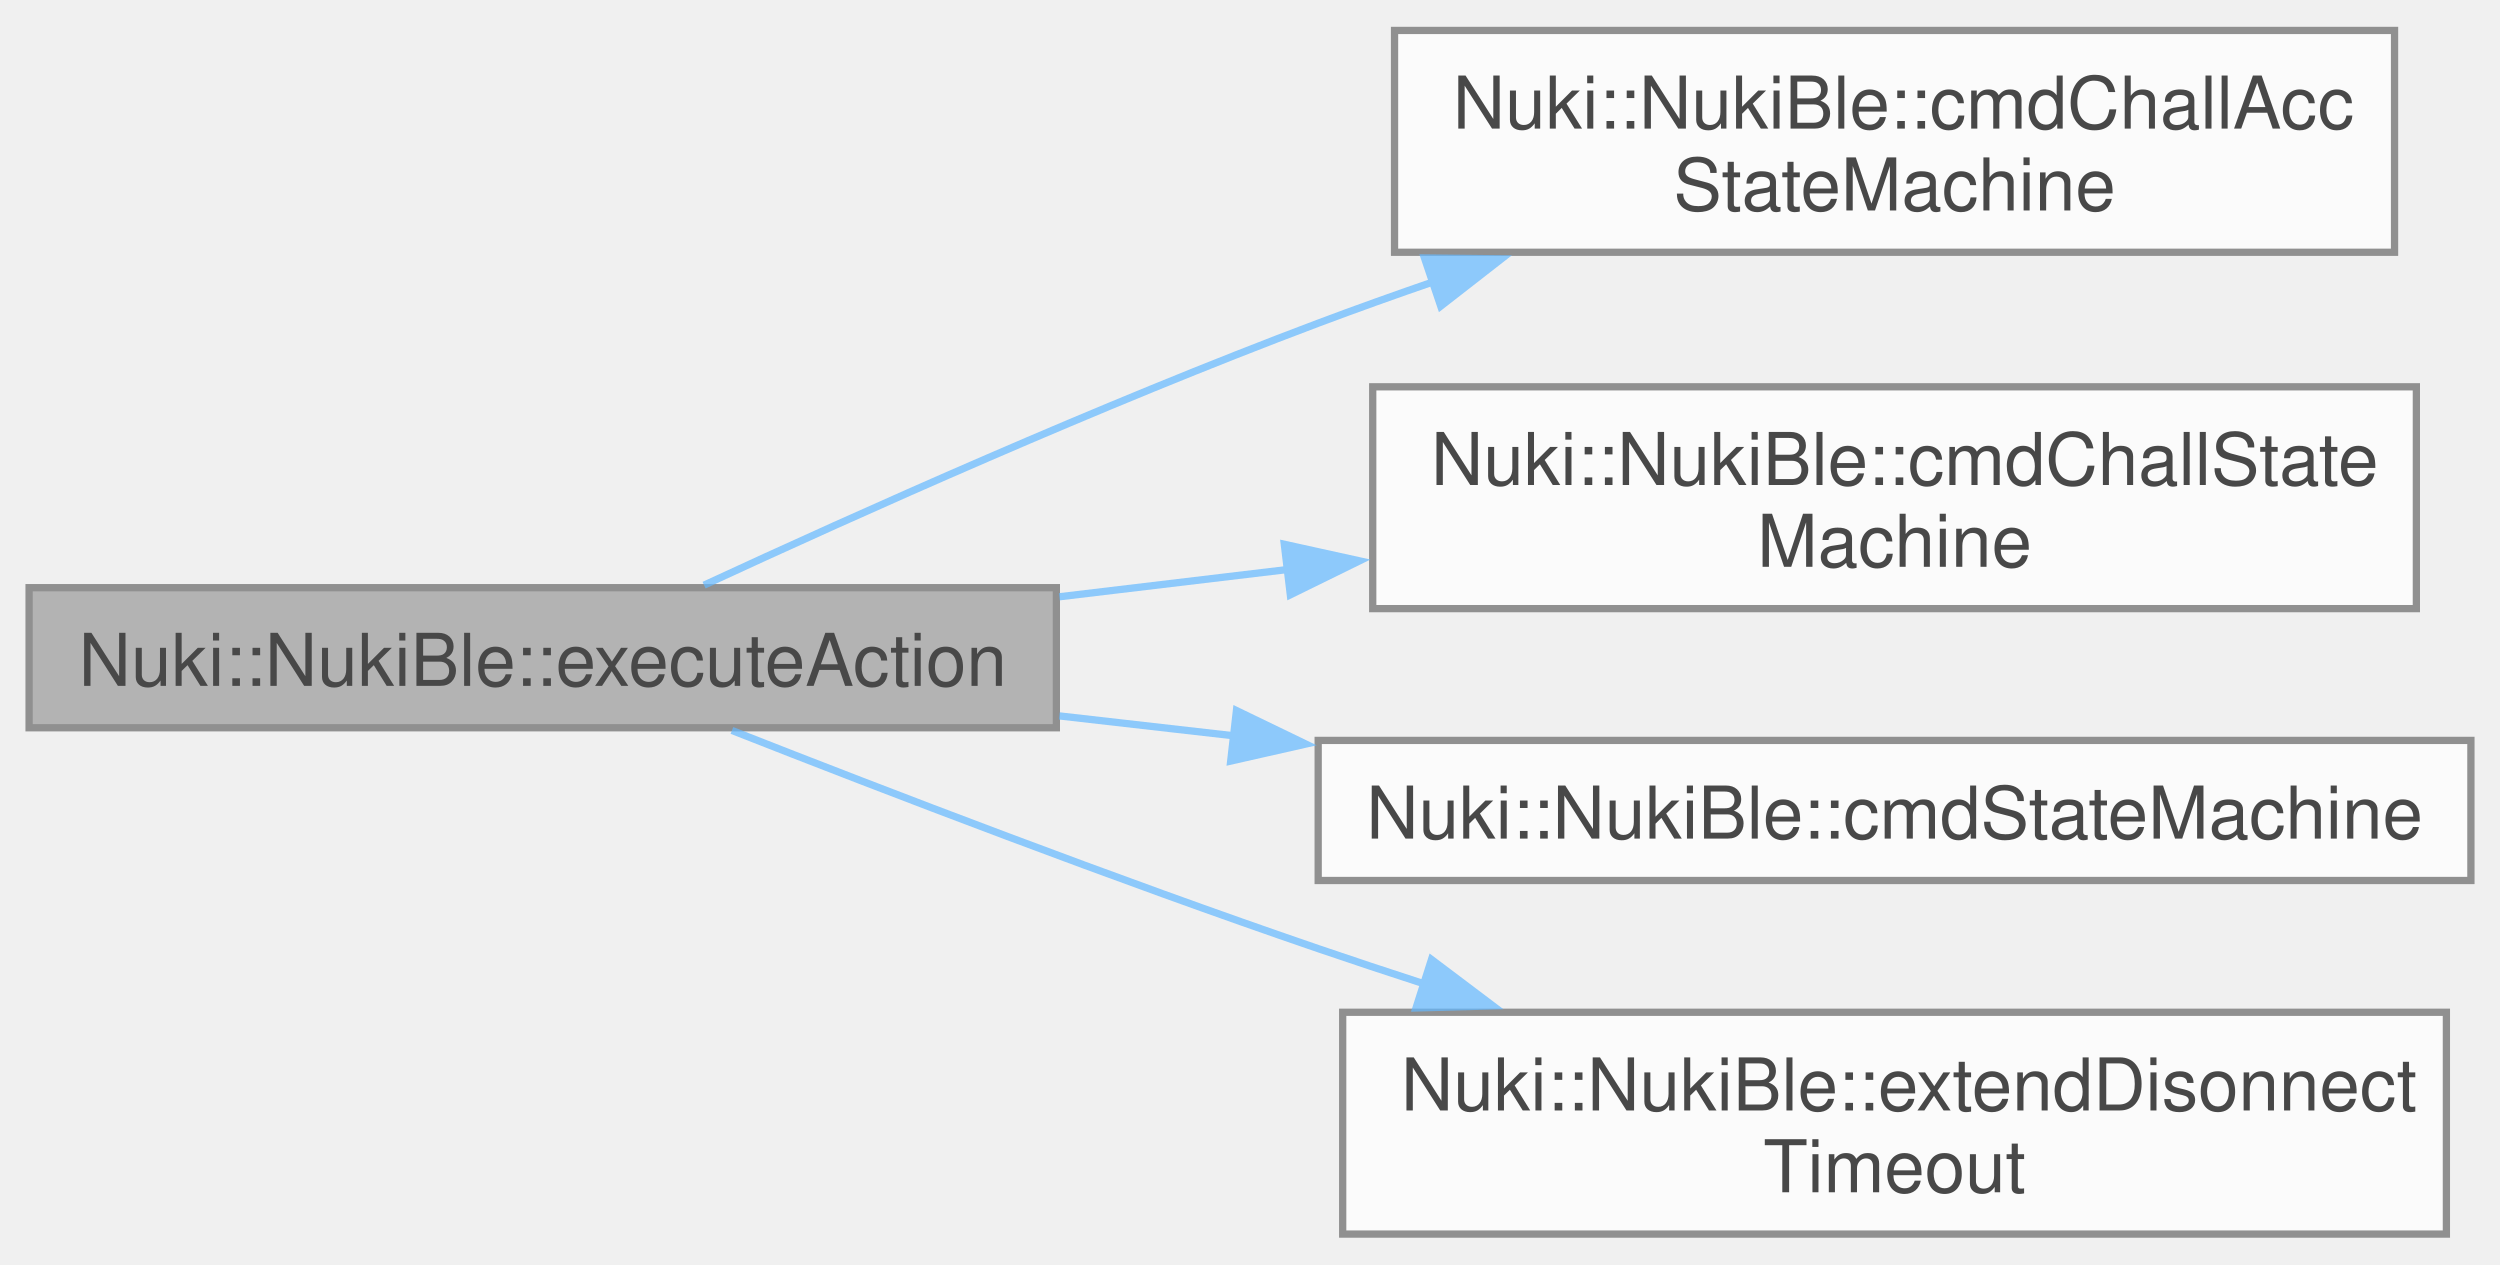
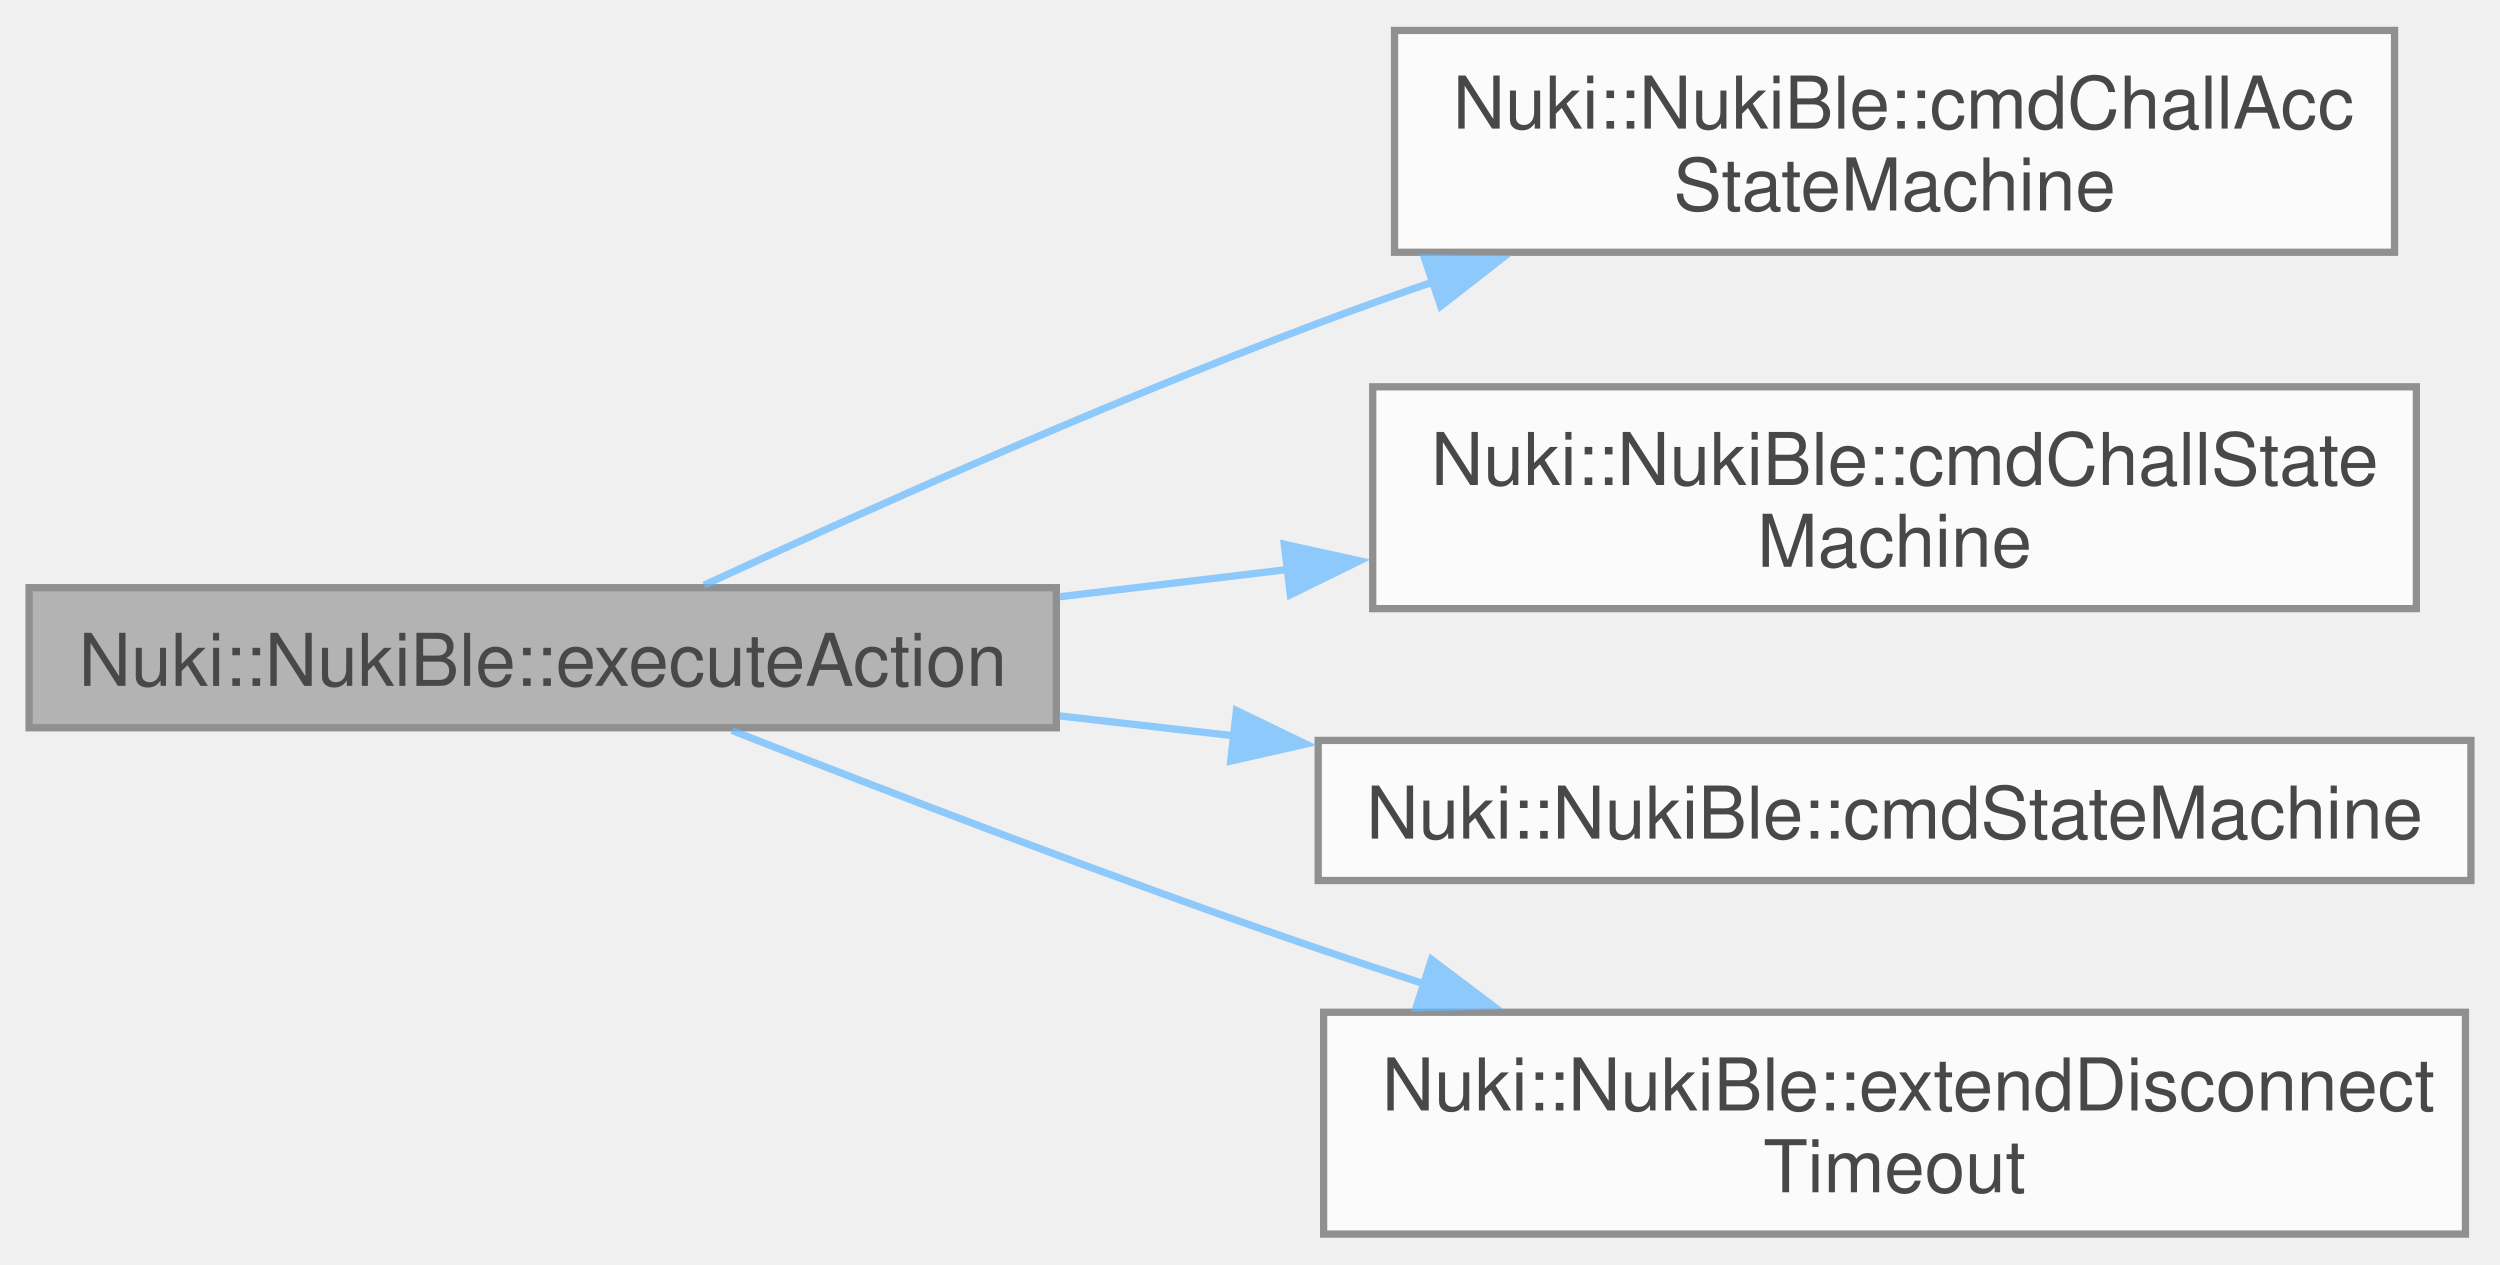
<svg xmlns="http://www.w3.org/2000/svg" xmlns:xlink="http://www.w3.org/1999/xlink" width="344pt" height="174pt" viewBox="0.00 0.00 343.75 173.50">
  <svg id="main" version="1.1" xml:space="preserve">
    <style type="text/css">
.node, .edge {opacity: 0.7;}
.node.selected, .edge.selected {opacity: 1;}
.edge:hover path { stroke: red; }
.edge:hover polygon { stroke: red; fill: red; }
</style>
    <svg id="graph" class="graph">
      <g id="graph0" class="graph" transform="scale(1 1) rotate(0) translate(4 169.5)">
        <g id="Node000001" class="node">
          <g id="a_Node000001">
            <a xlink:title=" ">
              <polygon fill="#999999" stroke="#666666" points="141.25,-88.88 0,-88.88 0,-69.62 141.25,-69.62 141.25,-88.88" />
              <text text-anchor="middle" x="70.62" y="-75.38" font-family="Helvetica,sans-Serif" font-size="10.00">Nuki::NukiBle::executeAction</text>
            </a>
          </g>
        </g>
        <g id="Node000002" class="node">
          <g id="a_Node000002">
            <a xlink:href="class_nuki_1_1_nuki_ble.html#ada0f3beebd95d35c122e25dd3f9eb886" target="_top" xlink:title=" ">
              <polygon fill="white" stroke="#666666" points="325.25,-165.5 187.75,-165.5 187.75,-135 325.25,-135 325.25,-165.5" />
              <text text-anchor="start" x="195.75" y="-152" font-family="Helvetica,sans-Serif" font-size="10.00">Nuki::NukiBle::cmdChallAcc</text>
              <text text-anchor="middle" x="256.5" y="-140.75" font-family="Helvetica,sans-Serif" font-size="10.00">StateMachine</text>
            </a>
          </g>
        </g>
        <g id="edge1_Node000001_Node000002" class="edge">
          <g id="a_edge1_Node000001_Node000002">
            <a xlink:title=" ">
              <path fill="none" stroke="#63b8ff" d="M92.81,-89.23C113.95,-99.02 147.49,-114.05 177.25,-125.25 182.46,-127.21 187.89,-129.15 193.37,-131.04" />
              <polygon fill="#63b8ff" stroke="#63b8ff" points="191.86,-134.22 202.46,-134.1 194.1,-127.59 191.86,-134.22" />
            </a>
          </g>
        </g>
        <g id="Node000003" class="node">
          <g id="a_Node000003">
            <a xlink:href="class_nuki_1_1_nuki_ble.html#a59169a9f492793762e3c6ba39b611b07" target="_top" xlink:title=" ">
              <polygon fill="white" stroke="#666666" points="328.25,-116.5 184.75,-116.5 184.75,-86 328.25,-86 328.25,-116.5" />
              <text text-anchor="start" x="192.75" y="-103" font-family="Helvetica,sans-Serif" font-size="10.00">Nuki::NukiBle::cmdChallState</text>
              <text text-anchor="middle" x="256.5" y="-91.75" font-family="Helvetica,sans-Serif" font-size="10.00">Machine</text>
            </a>
          </g>
        </g>
        <g id="edge2_Node000001_Node000003" class="edge">
          <g id="a_edge2_Node000001_Node000003">
            <a xlink:title=" ">
              <path fill="none" stroke="#63b8ff" d="M141.66,-87.63C151.95,-88.86 162.62,-90.14 173.13,-91.39" />
              <polygon fill="#63b8ff" stroke="#63b8ff" points="172.59,-94.85 182.93,-92.57 173.42,-87.9 172.59,-94.85" />
            </a>
          </g>
        </g>
        <g id="Node000004" class="node">
          <g id="a_Node000004">
            <a xlink:href="class_nuki_1_1_nuki_ble.html#ad135bb1455665decfddff67772c1d411" target="_top" xlink:title=" ">
              <polygon fill="white" stroke="#666666" points="335.75,-67.88 177.25,-67.88 177.25,-48.62 335.75,-48.62 335.75,-67.88" />
              <text text-anchor="middle" x="256.5" y="-54.38" font-family="Helvetica,sans-Serif" font-size="10.00">Nuki::NukiBle::cmdStateMachine</text>
            </a>
          </g>
        </g>
        <g id="edge3_Node000001_Node000004" class="edge">
          <g id="a_edge3_Node000001_Node000004">
            <a xlink:title=" ">
              <path fill="none" stroke="#63b8ff" d="M141.66,-71.25C149.53,-70.35 157.62,-69.43 165.69,-68.51" />
              <polygon fill="#63b8ff" stroke="#63b8ff" points="166.01,-71.99 175.55,-67.38 165.22,-65.04 166.01,-71.99" />
            </a>
          </g>
        </g>
        <g id="Node000005" class="node">
          <g id="a_Node000005">
-             <a xlink:href="class_nuki_1_1_nuki_ble.html#aed01f10d1ffa769f0f6fadc0d06d328e" target="_top" xlink:title=" ">
-               <polygon fill="white" stroke="#666666" points="332.38,-30.5 180.62,-30.5 180.62,0 332.38,0 332.38,-30.5" />
-               <text text-anchor="start" x="188.62" y="-17" font-family="Helvetica,sans-Serif" font-size="10.00">Nuki::NukiBle::extendDisonnect</text>
+             <a xlink:href="class_nuki_1_1_nuki_ble.html#a6e8fca90c04249660dce6cb993eb4495" target="_top" xlink:title=" ">
+               <polygon fill="white" stroke="#666666" points="335,-30.5 178,-30.5 178,0 335,0 335,-30.5" />
+               <text text-anchor="start" x="186" y="-17" font-family="Helvetica,sans-Serif" font-size="10.00">Nuki::NukiBle::extendDisconnect</text>
              <text text-anchor="middle" x="256.5" y="-5.75" font-family="Helvetica,sans-Serif" font-size="10.00">Timeout</text>
            </a>
          </g>
        </g>
        <g id="edge4_Node000001_Node000005" class="edge">
          <g id="a_edge4_Node000001_Node000005">
            <a xlink:title=" ">
              <path fill="none" stroke="#63b8ff" d="M96.64,-69.25C117.94,-60.87 149.42,-48.78 177.25,-39.25 181.99,-37.63 186.91,-36 191.87,-34.39" />
              <polygon fill="#63b8ff" stroke="#63b8ff" points="192.83,-37.76 201.29,-31.38 190.7,-31.09 192.83,-37.76" />
            </a>
          </g>
        </g>
      </g>
    </svg>
  </svg>
  <style type="text/css">

[data-mouse-over-selected='false'] { opacity: 0.7; }
[data-mouse-over-selected='true']  { opacity: 1.0; }

</style>
</svg>
